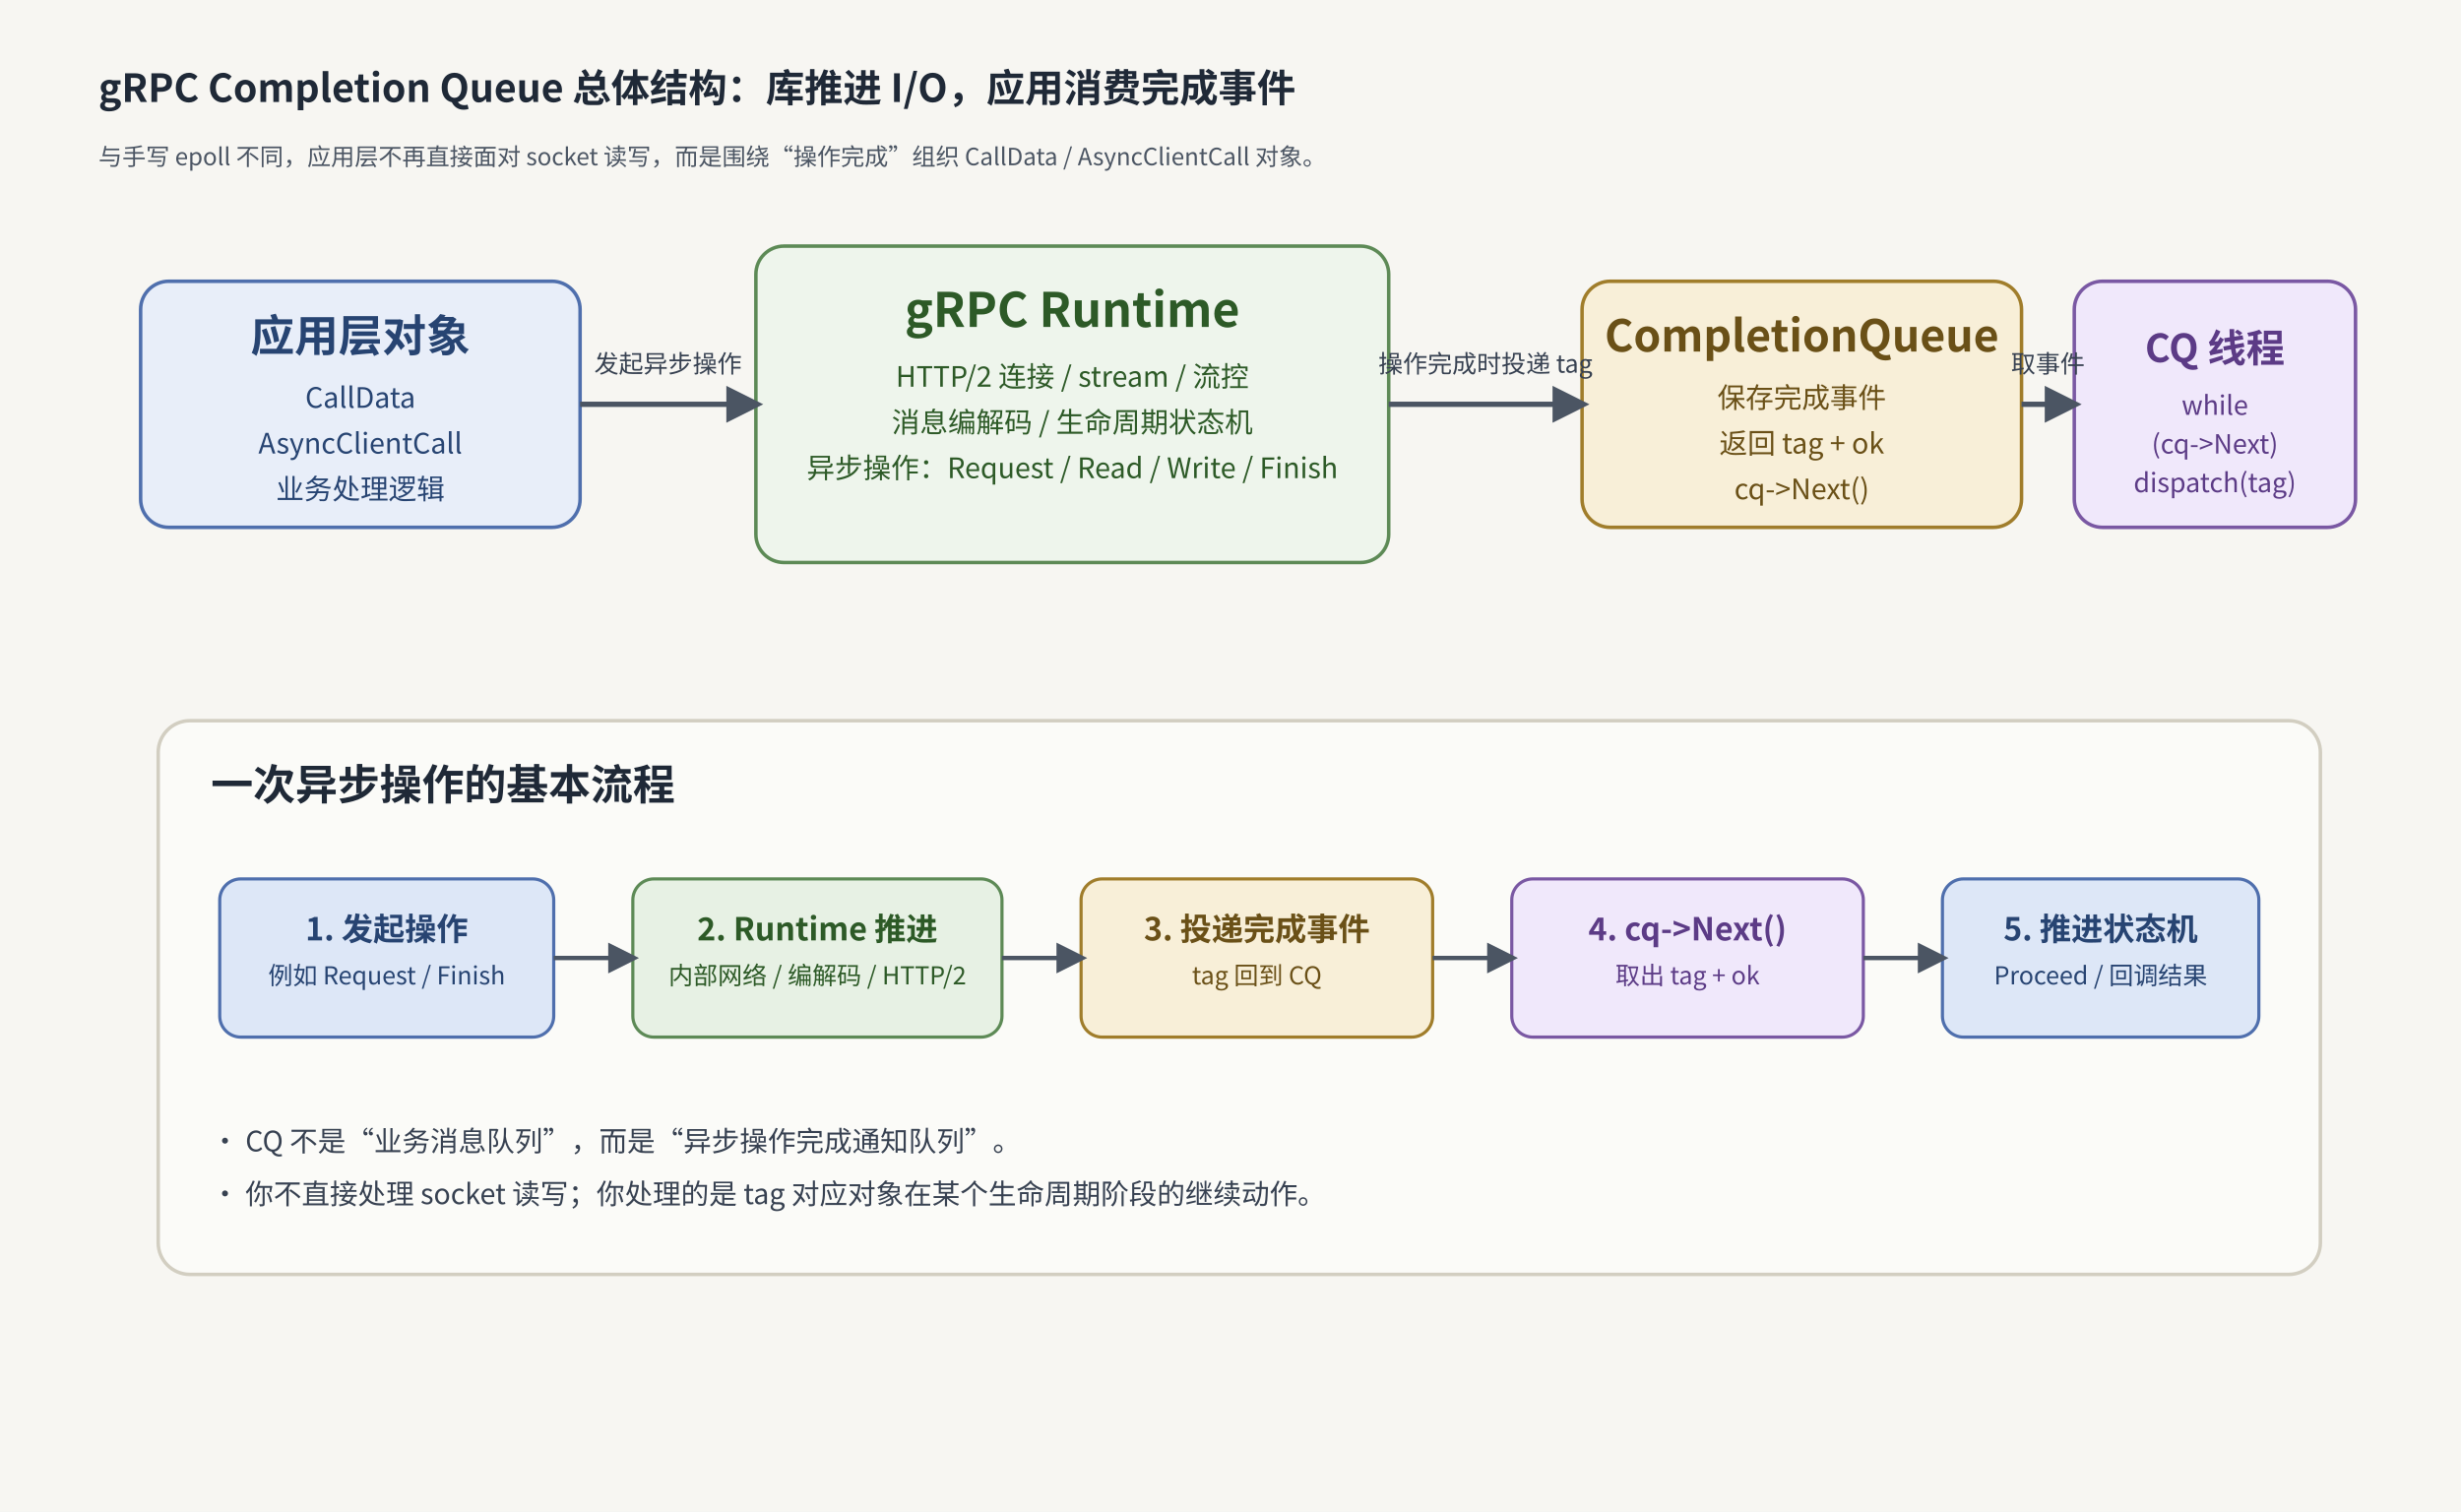
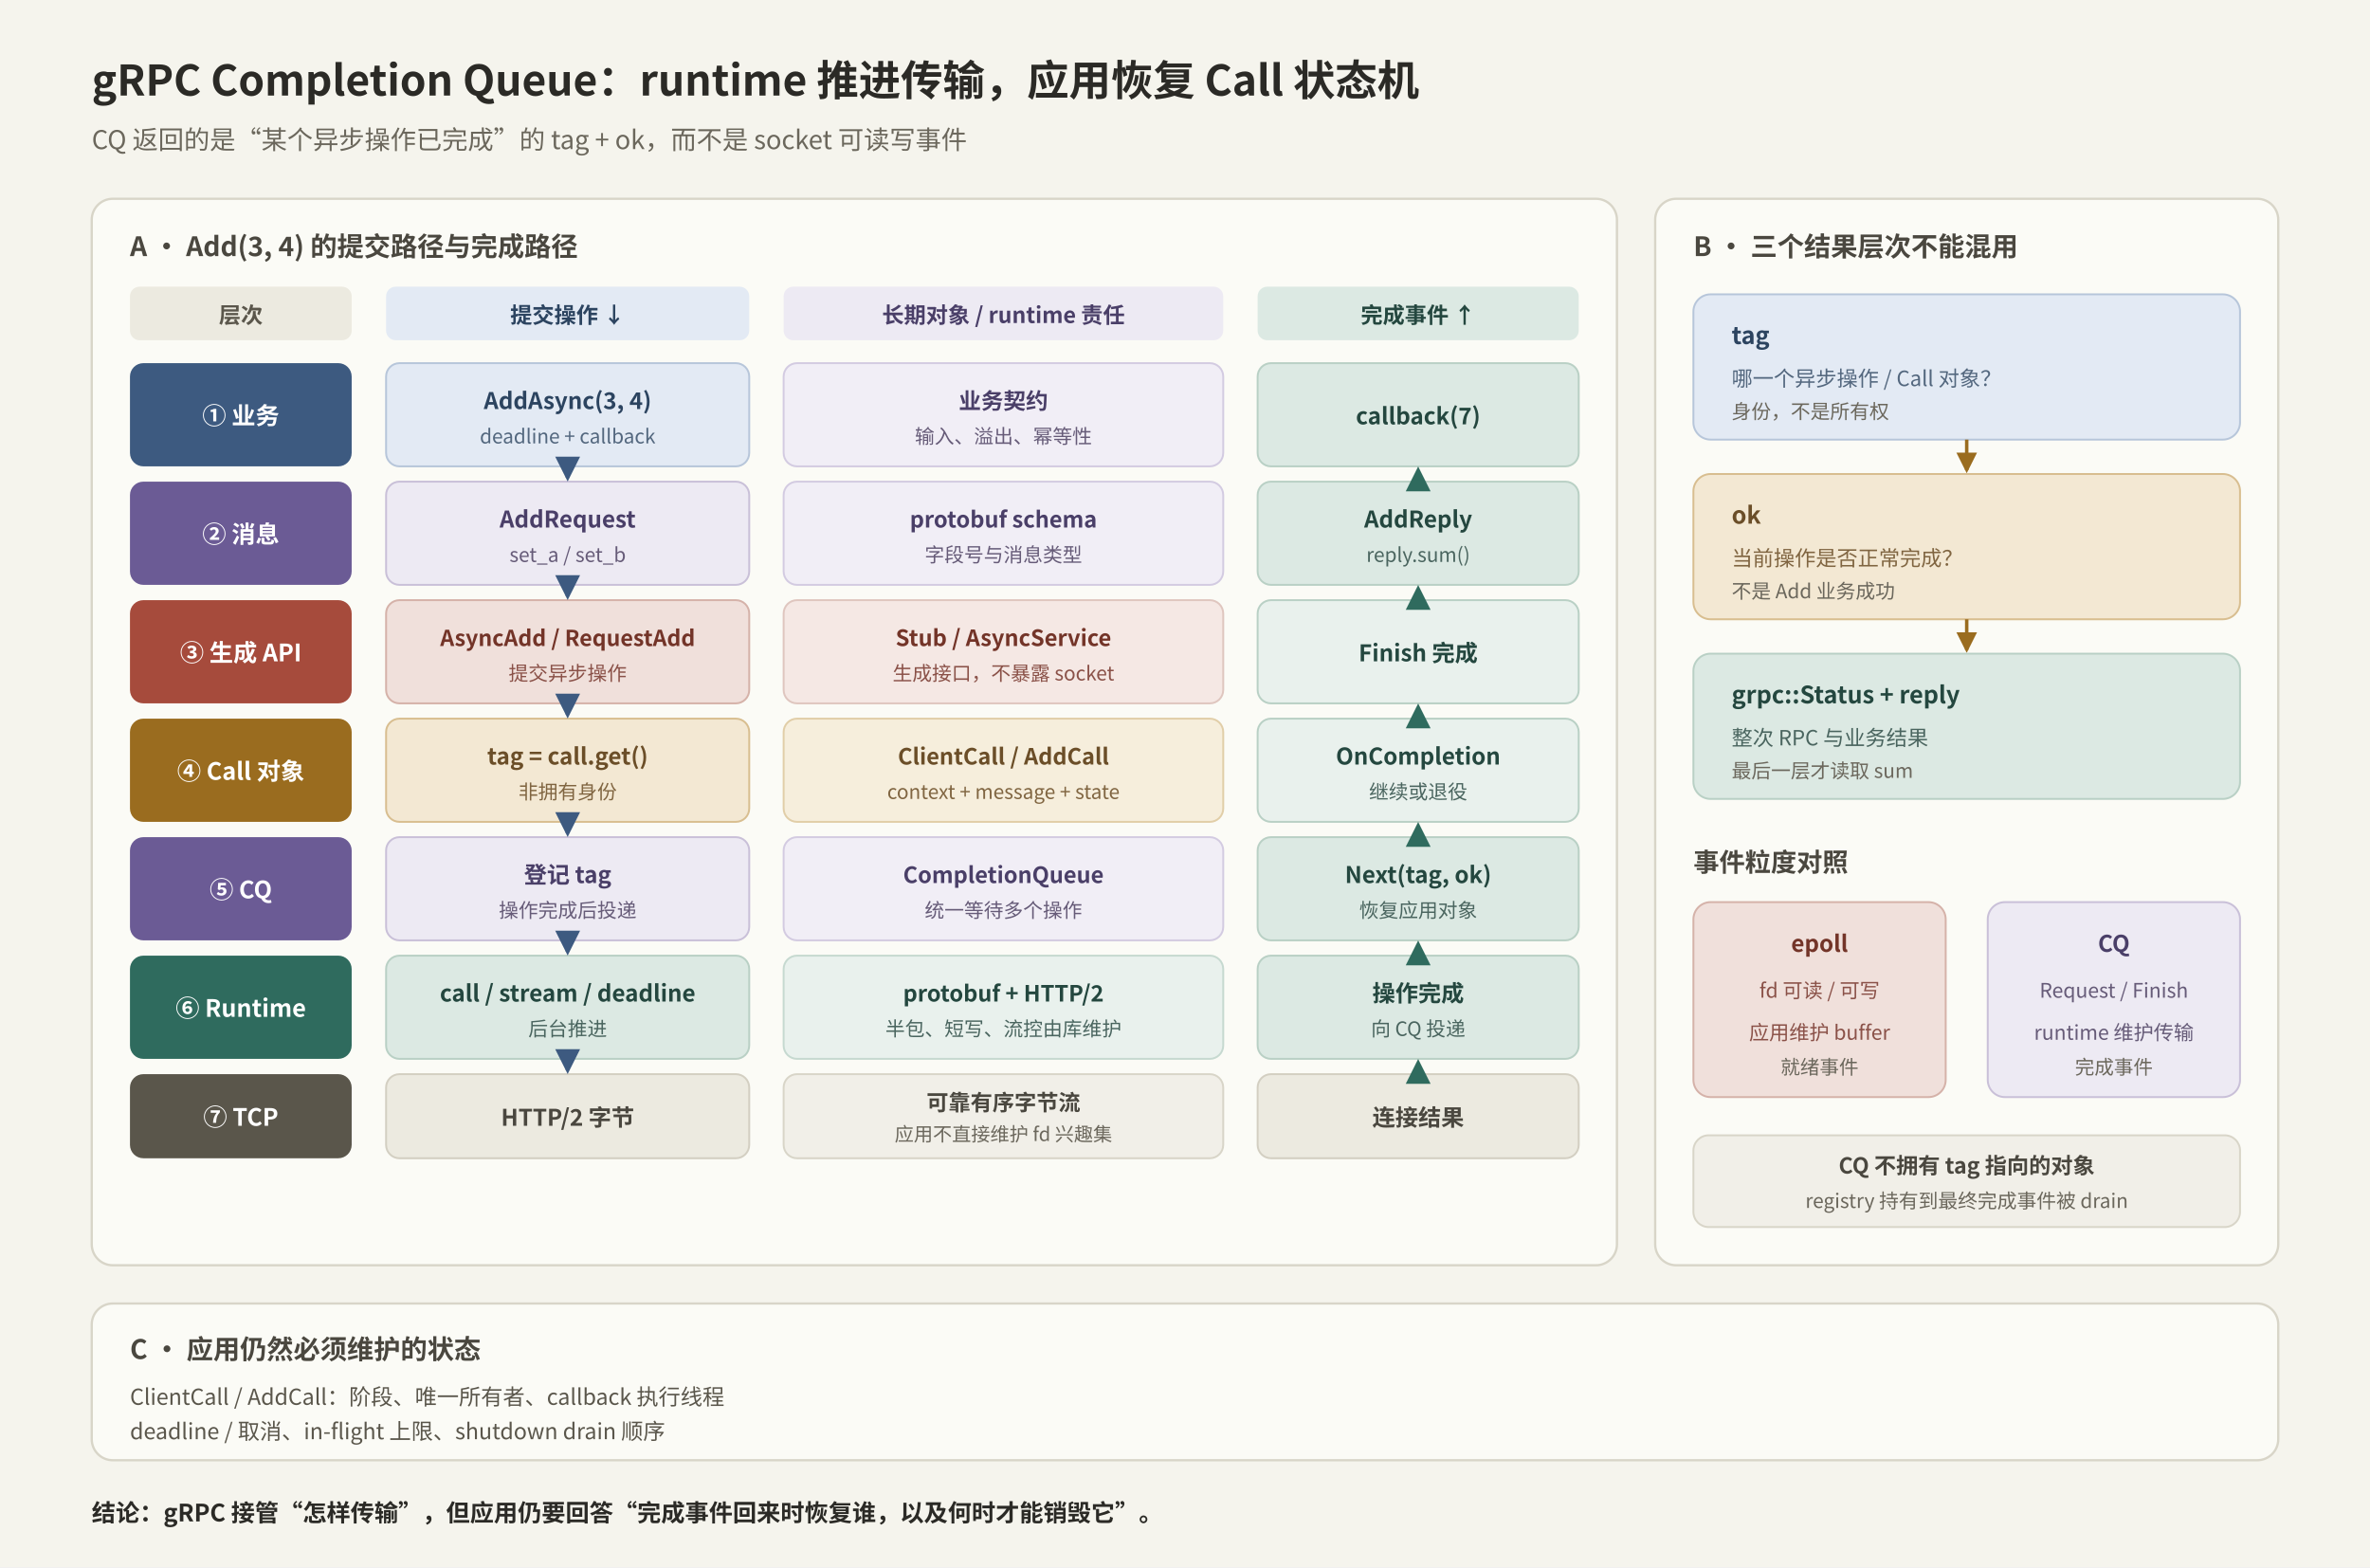
- <svg xmlns="http://www.w3.org/2000/svg" viewBox="0 0 1400 860" font-family="'PingFang SC','Hiragino Sans GB','Microsoft YaHei','Noto Sans CJK SC',sans-serif">
+ <svg xmlns="http://www.w3.org/2000/svg" viewBox="0 0 1240 820" font-family="'PingFang SC','Hiragino Sans GB','Microsoft YaHei','Noto Sans CJK SC',sans-serif">
  <defs>
-     <marker id="arrow" viewBox="0 0 10 10" refX="8" refY="5" markerWidth="7" markerHeight="7" orient="auto-start-reverse">
-       <path d="M0,0 L10,5 L0,10 z" fill="#4b5563" />
+     <marker id="arr-down" viewBox="0 0 10 10" refX="8.5" refY="5" markerWidth="6.5" markerHeight="6.5" orient="auto">
+       <path d="M0 0 L10 5 L0 10 Z" fill="#3D5A80" />
+     </marker>
+     <marker id="arr-up" viewBox="0 0 10 10" refX="8.5" refY="5" markerWidth="6.5" markerHeight="6.5" orient="auto">
+       <path d="M0 0 L10 5 L0 10 Z" fill="#2F6B5E" />
+     </marker>
+     <marker id="arr-gold" viewBox="0 0 10 10" refX="8.5" refY="5" markerWidth="6" markerHeight="6" orient="auto">
+       <path d="M0 0 L10 5 L0 10 Z" fill="#9A6C1F" />
    </marker>
  </defs>
-   <rect width="1400" height="860" fill="#f7f6f2" />
-   <text x="56" y="58" font-size="22" font-weight="700" fill="#1f2937">gRPC Completion Queue 总体结构：库推进 I/O，应用消费完成事件</text>
-   <text x="56" y="94" font-size="13.5" fill="#4b5563">与手写 epoll 不同，应用层不再直接面对 socket 读写，而是围绕“操作完成”组织 CallData / AsyncClientCall 对象。</text>
-   <rect x="80" y="160" width="250" height="140" rx="16" fill="#e8eef9" stroke="#4f6fad" stroke-width="2" />
-   <text x="205" y="200" text-anchor="middle" font-size="25" font-weight="700" fill="#274472">应用层对象</text>
-   <text x="205" y="232" text-anchor="middle" font-size="16" fill="#274472">CallData</text>
-   <text x="205" y="258" text-anchor="middle" font-size="16" fill="#274472">AsyncClientCall</text>
-   <text x="205" y="284" text-anchor="middle" font-size="16" fill="#274472">业务处理逻辑</text>
-   <rect x="430" y="140" width="360" height="180" rx="16" fill="#eef5ec" stroke="#5d8a56" stroke-width="2" />
-   <text x="610" y="186" text-anchor="middle" font-size="27" font-weight="700" fill="#2d5a27">gRPC Runtime</text>
-   <text x="610" y="220" text-anchor="middle" font-size="16" fill="#2d5a27">HTTP/2 连接 / stream / 流控</text>
-   <text x="610" y="246" text-anchor="middle" font-size="16" fill="#2d5a27">消息编解码 / 生命周期状态机</text>
-   <text x="610" y="272" text-anchor="middle" font-size="16" fill="#2d5a27">异步操作：Request / Read / Write / Finish</text>
-   <rect x="900" y="160" width="250" height="140" rx="16" fill="#f8efd8" stroke="#a07d2b" stroke-width="2" />
-   <text x="1025" y="200" text-anchor="middle" font-size="25" font-weight="700" fill="#6a5017">CompletionQueue</text>
-   <text x="1025" y="232" text-anchor="middle" font-size="16" fill="#6a5017">保存完成事件</text>
-   <text x="1025" y="258" text-anchor="middle" font-size="16" fill="#6a5017">返回 tag + ok</text>
-   <text x="1025" y="284" text-anchor="middle" font-size="16" fill="#6a5017">cq-&gt;Next()</text>
-   <rect x="1180" y="160" width="160" height="140" rx="16" fill="#f0e8fb" stroke="#7a58a3" stroke-width="2" />
-   <text x="1260" y="206" text-anchor="middle" font-size="22" font-weight="700" fill="#5c3b86">CQ 线程</text>
-   <text x="1260" y="236" text-anchor="middle" font-size="15" fill="#5c3b86">while</text>
-   <text x="1260" y="258" text-anchor="middle" font-size="15" fill="#5c3b86">(cq-&gt;Next)</text>
-   <text x="1260" y="280" text-anchor="middle" font-size="15" fill="#5c3b86">dispatch(tag)</text>
-   <line x1="330" y1="230" x2="430" y2="230" stroke="#4b5563" stroke-width="3" marker-end="url(#arrow)" />
-   <text x="380" y="212" text-anchor="middle" font-size="14" fill="#374151">发起异步操作</text>
-   <line x1="790" y1="230" x2="900" y2="230" stroke="#4b5563" stroke-width="3" marker-end="url(#arrow)" />
-   <text x="845" y="212" text-anchor="middle" font-size="14" fill="#374151">操作完成时投递 tag</text>
-   <line x1="1150" y1="230" x2="1180" y2="230" stroke="#4b5563" stroke-width="3" marker-end="url(#arrow)" />
-   <text x="1165" y="212" text-anchor="middle" font-size="14" fill="#374151">取事件</text>
-   <rect x="90" y="410" width="1230" height="315" rx="18" fill="#fbfbf8" stroke="#d2cec1" stroke-width="2" />
-   <text x="120" y="455" font-size="24" font-weight="700" fill="#1f2937">一次异步操作的基本流程</text>
-   <rect x="125" y="500" width="190" height="90" rx="12" fill="#dde7f7" stroke="#4f6fad" stroke-width="1.8" />
-   <text x="220" y="535" text-anchor="middle" font-size="18" font-weight="700" fill="#274472">1. 发起操作</text>
-   <text x="220" y="560" text-anchor="middle" font-size="14" fill="#274472">例如 Request / Finish</text>
-   <rect x="360" y="500" width="210" height="90" rx="12" fill="#e7f1e4" stroke="#5d8a56" stroke-width="1.8" />
-   <text x="465" y="535" text-anchor="middle" font-size="18" font-weight="700" fill="#2d5a27">2. Runtime 推进</text>
-   <text x="465" y="560" text-anchor="middle" font-size="14" fill="#2d5a27">内部网络 / 编解码 / HTTP/2</text>
-   <rect x="615" y="500" width="200" height="90" rx="12" fill="#f8efd8" stroke="#a07d2b" stroke-width="1.8" />
-   <text x="715" y="535" text-anchor="middle" font-size="18" font-weight="700" fill="#6a5017">3. 投递完成事件</text>
-   <text x="715" y="560" text-anchor="middle" font-size="14" fill="#6a5017">tag 回到 CQ</text>
-   <rect x="860" y="500" width="200" height="90" rx="12" fill="#f0e8fb" stroke="#7a58a3" stroke-width="1.8" />
-   <text x="960" y="535" text-anchor="middle" font-size="18" font-weight="700" fill="#5c3b86">4. cq-&gt;Next()</text>
-   <text x="960" y="560" text-anchor="middle" font-size="14" fill="#5c3b86">取出 tag + ok</text>
-   <rect x="1105" y="500" width="180" height="90" rx="12" fill="#dde7f7" stroke="#4f6fad" stroke-width="1.8" />
-   <text x="1195" y="535" text-anchor="middle" font-size="18" font-weight="700" fill="#274472">5. 推进状态机</text>
-   <text x="1195" y="560" text-anchor="middle" font-size="14" fill="#274472">Proceed / 回调结果</text>
-   <line x1="315" y1="545" x2="360" y2="545" stroke="#4b5563" stroke-width="2.5" marker-end="url(#arrow)" />
-   <line x1="570" y1="545" x2="615" y2="545" stroke="#4b5563" stroke-width="2.5" marker-end="url(#arrow)" />
-   <line x1="815" y1="545" x2="860" y2="545" stroke="#4b5563" stroke-width="2.5" marker-end="url(#arrow)" />
-   <line x1="1060" y1="545" x2="1105" y2="545" stroke="#4b5563" stroke-width="2.5" marker-end="url(#arrow)" />
-   <text x="120" y="655" font-size="16" fill="#374151">• CQ 不是“业务消息队列”，而是“异步操作完成通知队列”。</text>
-   <text x="120" y="685" font-size="16" fill="#374151">• 你不直接处理 socket 读写；你处理的是 tag 对应对象在某个生命周期阶段的继续动作。</text>
+   <rect width="1240" height="820" fill="#F5F4ED" />
+   <text x="48" y="50" font-size="22" font-weight="700" fill="#2B2A26">
+     gRPC Completion Queue：runtime 推进传输，应用恢复 Call 状态机
+   </text>
+   <text x="48" y="78" font-size="13.5" fill="#6B675C">
+     CQ 返回的是“某个异步操作已完成”的 tag + ok，而不是 socket 可读写事件
+   </text>
+   <rect x="48" y="104" width="798" height="558" rx="11" fill="#FBFBF6" stroke="#D8D5C8" stroke-width="1.2" />
+   <text x="68" y="134" font-size="14" font-weight="700" fill="#4A473F">
+     A · Add(3, 4) 的提交路径与完成路径
+   </text>
+   <rect x="68" y="150" width="116" height="28" rx="5" fill="#ECEAE0" />
+   <text x="126" y="169" text-anchor="middle" font-size="11.5" font-weight="700" fill="#5A564B">层次</text>
+   <rect x="202" y="150" width="190" height="28" rx="5" fill="#E3EAF4" />
+   <text x="297" y="169" text-anchor="middle" font-size="11.5" font-weight="700" fill="#2C4460">提交操作 ↓</text>
+   <rect x="410" y="150" width="230" height="28" rx="5" fill="#EDEAF3" />
+   <text x="525" y="169" text-anchor="middle" font-size="11.5" font-weight="700" fill="#4A3F68">长期对象 / runtime 责任</text>
+   <rect x="658" y="150" width="168" height="28" rx="5" fill="#DCE9E3" />
+   <text x="742" y="169" text-anchor="middle" font-size="11.5" font-weight="700" fill="#24473F">完成事件 ↑</text>
+   <rect x="68" y="190" width="116" height="54" rx="7" fill="#3D5A80" />
+   <text x="126" y="222" text-anchor="middle" font-size="12.5" font-weight="700" fill="#FFFFFF">① 业务</text>
+   <rect x="202" y="190" width="190" height="54" rx="7" fill="#E3EAF4" stroke="#B7C6DA" />
+   <text x="297" y="214" text-anchor="middle" font-size="12" font-weight="700" fill="#2C4460">AddAsync(3, 4)</text>
+   <text x="297" y="232" text-anchor="middle" font-size="10.3" fill="#53677E">deadline + callback</text>
+   <rect x="410" y="190" width="230" height="54" rx="7" fill="#F1EEF6" stroke="#D3CBE1" />
+   <text x="525" y="214" text-anchor="middle" font-size="11.7" font-weight="700" fill="#4A3F68">业务契约</text>
+   <text x="525" y="232" text-anchor="middle" font-size="10.3" fill="#665B78">输入、溢出、幂等性</text>
+   <rect x="658" y="190" width="168" height="54" rx="7" fill="#DCE9E3" stroke="#B9D0C5" />
+   <text x="742" y="222" text-anchor="middle" font-size="12" font-weight="700" fill="#24473F">callback(7)</text>
+   <rect x="68" y="252" width="116" height="54" rx="7" fill="#6B5B95" />
+   <text x="126" y="284" text-anchor="middle" font-size="12.5" font-weight="700" fill="#FFFFFF">② 消息</text>
+   <rect x="202" y="252" width="190" height="54" rx="7" fill="#EDEAF3" stroke="#C9C0D8" />
+   <text x="297" y="276" text-anchor="middle" font-size="12" font-weight="700" fill="#4A3F68">AddRequest</text>
+   <text x="297" y="294" text-anchor="middle" font-size="10.3" fill="#665B78">set_a / set_b</text>
+   <rect x="410" y="252" width="230" height="54" rx="7" fill="#F1EEF6" stroke="#D3CBE1" />
+   <text x="525" y="276" text-anchor="middle" font-size="11.7" font-weight="700" fill="#4A3F68">protobuf schema</text>
+   <text x="525" y="294" text-anchor="middle" font-size="10.3" fill="#665B78">字段号与消息类型</text>
+   <rect x="658" y="252" width="168" height="54" rx="7" fill="#DCE9E3" stroke="#B9D0C5" />
+   <text x="742" y="276" text-anchor="middle" font-size="12" font-weight="700" fill="#24473F">AddReply</text>
+   <text x="742" y="294" text-anchor="middle" font-size="10.3" fill="#4A655F">reply.sum()</text>
+   <rect x="68" y="314" width="116" height="54" rx="7" fill="#A64B3C" />
+   <text x="126" y="346" text-anchor="middle" font-size="12.5" font-weight="700" fill="#FFFFFF">③ 生成 API</text>
+   <rect x="202" y="314" width="190" height="54" rx="7" fill="#F0E0DB" stroke="#D5B2A9" />
+   <text x="297" y="338" text-anchor="middle" font-size="11.5" font-weight="700" fill="#733428">AsyncAdd / RequestAdd</text>
+   <text x="297" y="356" text-anchor="middle" font-size="10.3" fill="#8A5148">提交异步操作</text>
+   <rect x="410" y="314" width="230" height="54" rx="7" fill="#F5E8E4" stroke="#DFC6BF" />
+   <text x="525" y="338" text-anchor="middle" font-size="11.7" font-weight="700" fill="#733428">Stub / AsyncService</text>
+   <text x="525" y="356" text-anchor="middle" font-size="10.3" fill="#8A5148">生成接口，不暴露 socket</text>
+   <rect x="658" y="314" width="168" height="54" rx="7" fill="#E9F1ED" stroke="#B9D0C5" />
+   <text x="742" y="346" text-anchor="middle" font-size="12" font-weight="700" fill="#24473F">Finish 完成</text>
+   <rect x="68" y="376" width="116" height="54" rx="7" fill="#9A6C1F" />
+   <text x="126" y="408" text-anchor="middle" font-size="12.5" font-weight="700" fill="#FFFFFF">④ Call 对象</text>
+   <rect x="202" y="376" width="190" height="54" rx="7" fill="#F3E8D3" stroke="#D8BE90" />
+   <text x="297" y="400" text-anchor="middle" font-size="12" font-weight="700" fill="#6B4E28">tag = call.get()</text>
+   <text x="297" y="418" text-anchor="middle" font-size="10.3" fill="#806541">非拥有身份</text>
+   <rect x="410" y="376" width="230" height="54" rx="7" fill="#F6EEDC" stroke="#E1CEA8" />
+   <text x="525" y="400" text-anchor="middle" font-size="11.7" font-weight="700" fill="#6B4E28">ClientCall / AddCall</text>
+   <text x="525" y="418" text-anchor="middle" font-size="10.3" fill="#806541">context + message + state</text>
+   <rect x="658" y="376" width="168" height="54" rx="7" fill="#E9F1ED" stroke="#B9D0C5" />
+   <text x="742" y="400" text-anchor="middle" font-size="12" font-weight="700" fill="#24473F">OnCompletion</text>
+   <text x="742" y="418" text-anchor="middle" font-size="10.3" fill="#4A655F">继续或退役</text>
+   <rect x="68" y="438" width="116" height="54" rx="7" fill="#6B5B95" />
+   <text x="126" y="470" text-anchor="middle" font-size="12.5" font-weight="700" fill="#FFFFFF">⑤ CQ</text>
+   <rect x="202" y="438" width="190" height="54" rx="7" fill="#EDEAF3" stroke="#C9C0D8" />
+   <text x="297" y="462" text-anchor="middle" font-size="12" font-weight="700" fill="#4A3F68">登记 tag</text>
+   <text x="297" y="480" text-anchor="middle" font-size="10.3" fill="#665B78">操作完成后投递</text>
+   <rect x="410" y="438" width="230" height="54" rx="7" fill="#F1EEF6" stroke="#D3CBE1" />
+   <text x="525" y="462" text-anchor="middle" font-size="11.7" font-weight="700" fill="#4A3F68">CompletionQueue</text>
+   <text x="525" y="480" text-anchor="middle" font-size="10.3" fill="#665B78">统一等待多个操作</text>
+   <rect x="658" y="438" width="168" height="54" rx="7" fill="#DCE9E3" stroke="#B9D0C5" />
+   <text x="742" y="462" text-anchor="middle" font-size="12" font-weight="700" fill="#24473F">Next(tag, ok)</text>
+   <text x="742" y="480" text-anchor="middle" font-size="10.3" fill="#4A655F">恢复应用对象</text>
+   <rect x="68" y="500" width="116" height="54" rx="7" fill="#2F6B5E" />
+   <text x="126" y="532" text-anchor="middle" font-size="12.5" font-weight="700" fill="#FFFFFF">⑥ Runtime</text>
+   <rect x="202" y="500" width="190" height="54" rx="7" fill="#DCE9E3" stroke="#B9D0C5" />
+   <text x="297" y="524" text-anchor="middle" font-size="12" font-weight="700" fill="#24473F">call / stream / deadline</text>
+   <text x="297" y="542" text-anchor="middle" font-size="10.3" fill="#4A655F">后台推进</text>
+   <rect x="410" y="500" width="230" height="54" rx="7" fill="#E9F1ED" stroke="#C6D9D0" />
+   <text x="525" y="524" text-anchor="middle" font-size="11.7" font-weight="700" fill="#24473F">protobuf + HTTP/2</text>
+   <text x="525" y="542" text-anchor="middle" font-size="10.3" fill="#4A655F">半包、短写、流控由库维护</text>
+   <rect x="658" y="500" width="168" height="54" rx="7" fill="#DCE9E3" stroke="#B9D0C5" />
+   <text x="742" y="524" text-anchor="middle" font-size="12" font-weight="700" fill="#24473F">操作完成</text>
+   <text x="742" y="542" text-anchor="middle" font-size="10.3" fill="#4A655F">向 CQ 投递</text>
+   <rect x="68" y="562" width="116" height="44" rx="7" fill="#5A564B" />
+   <text x="126" y="589" text-anchor="middle" font-size="12.5" font-weight="700" fill="#FFFFFF">⑦ TCP</text>
+   <rect x="202" y="562" width="190" height="44" rx="7" fill="#ECEAE0" stroke="#D3CFC2" />
+   <text x="297" y="589" text-anchor="middle" font-size="12" font-weight="700" fill="#4A473F">HTTP/2 字节</text>
+   <rect x="410" y="562" width="230" height="44" rx="7" fill="#F1EFE8" stroke="#D8D5C8" />
+   <text x="525" y="581" text-anchor="middle" font-size="11.5" font-weight="700" fill="#4A473F">可靠有序字节流</text>
+   <text x="525" y="597" text-anchor="middle" font-size="10" fill="#6B675C">应用不直接维护 fd 兴趣集</text>
+   <rect x="658" y="562" width="168" height="44" rx="7" fill="#ECEAE0" stroke="#D3CFC2" />
+   <text x="742" y="589" text-anchor="middle" font-size="12" font-weight="700" fill="#4A473F">连接结果</text>
+   <path d="M297 244 V250" stroke="#3D5A80" stroke-width="2" marker-end="url(#arr-down)" />
+   <path d="M297 306 V312" stroke="#3D5A80" stroke-width="2" marker-end="url(#arr-down)" />
+   <path d="M297 368 V374" stroke="#3D5A80" stroke-width="2" marker-end="url(#arr-down)" />
+   <path d="M297 430 V436" stroke="#3D5A80" stroke-width="2" marker-end="url(#arr-down)" />
+   <path d="M297 492 V498" stroke="#3D5A80" stroke-width="2" marker-end="url(#arr-down)" />
+   <path d="M297 554 V560" stroke="#3D5A80" stroke-width="2" marker-end="url(#arr-down)" />
+   <path d="M742 562 V556" stroke="#2F6B5E" stroke-width="2" marker-end="url(#arr-up)" />
+   <path d="M742 500 V494" stroke="#2F6B5E" stroke-width="2" marker-end="url(#arr-up)" />
+   <path d="M742 438 V432" stroke="#2F6B5E" stroke-width="2" marker-end="url(#arr-up)" />
+   <path d="M742 376 V370" stroke="#2F6B5E" stroke-width="2" marker-end="url(#arr-up)" />
+   <path d="M742 314 V308" stroke="#2F6B5E" stroke-width="2" marker-end="url(#arr-up)" />
+   <path d="M742 252 V246" stroke="#2F6B5E" stroke-width="2" marker-end="url(#arr-up)" />
+   <rect x="866" y="104" width="326" height="558" rx="11" fill="#FBFBF6" stroke="#D8D5C8" stroke-width="1.2" />
+   <text x="886" y="134" font-size="14" font-weight="700" fill="#4A473F">
+     B · 三个结果层次不能混用
+   </text>
+   <rect x="886" y="154" width="286" height="76" rx="9" fill="#E3EAF4" stroke="#B7C6DA" />
+   <text x="906" y="180" font-size="12.5" font-weight="700" fill="#2C4460">tag</text>
+   <text x="906" y="202" font-size="11" fill="#53677E">哪一个异步操作 / Call 对象？</text>
+   <text x="906" y="219" font-size="10.3" fill="#6B675C">身份，不是所有权</text>
+   <path d="M1029 230 V246" stroke="#9A6C1F" stroke-width="1.8" marker-end="url(#arr-gold)" />
+   <rect x="886" y="248" width="286" height="76" rx="9" fill="#F3E8D3" stroke="#D8BE90" />
+   <text x="906" y="274" font-size="12.5" font-weight="700" fill="#6B4E28">ok</text>
+   <text x="906" y="296" font-size="11" fill="#806541">当前操作是否正常完成？</text>
+   <text x="906" y="313" font-size="10.3" fill="#6B675C">不是 Add 业务成功</text>
+   <path d="M1029 324 V340" stroke="#9A6C1F" stroke-width="1.8" marker-end="url(#arr-gold)" />
+   <rect x="886" y="342" width="286" height="76" rx="9" fill="#DCE9E3" stroke="#B9D0C5" />
+   <text x="906" y="368" font-size="12.5" font-weight="700" fill="#24473F">grpc::Status + reply</text>
+   <text x="906" y="390" font-size="11" fill="#4A655F">整次 RPC 与业务结果</text>
+   <text x="906" y="407" font-size="10.3" fill="#6B675C">最后一层才读取 sum</text>
+   <text x="886" y="456" font-size="13.5" font-weight="700" fill="#4A473F">
+     事件粒度对照
+   </text>
+   <rect x="886" y="472" width="132" height="102" rx="9" fill="#F0E0DB" stroke="#D5B2A9" />
+   <text x="952" y="498" text-anchor="middle" font-size="12" font-weight="700" fill="#733428">epoll</text>
+   <text x="952" y="522" text-anchor="middle" font-size="10.5" fill="#8A5148">fd 可读 / 可写</text>
+   <text x="952" y="544" text-anchor="middle" font-size="10.5" fill="#8A5148">应用维护 buffer</text>
+   <text x="952" y="562" text-anchor="middle" font-size="10.2" fill="#6B675C">就绪事件</text>
+   <rect x="1040" y="472" width="132" height="102" rx="9" fill="#EDEAF3" stroke="#C9C0D8" />
+   <text x="1106" y="498" text-anchor="middle" font-size="12" font-weight="700" fill="#4A3F68">CQ</text>
+   <text x="1106" y="522" text-anchor="middle" font-size="10.5" fill="#665B78">Request / Finish</text>
+   <text x="1106" y="544" text-anchor="middle" font-size="10.5" fill="#665B78">runtime 维护传输</text>
+   <text x="1106" y="562" text-anchor="middle" font-size="10.2" fill="#6B675C">完成事件</text>
+   <rect x="886" y="594" width="286" height="48" rx="8" fill="#F1EFE8" stroke="#D8D5C8" />
+   <text x="1029" y="614" text-anchor="middle" font-size="11.5" font-weight="700" fill="#4A473F">CQ 不拥有 tag 指向的对象</text>
+   <text x="1029" y="632" text-anchor="middle" font-size="10.3" fill="#6B675C">registry 持有到最终完成事件被 drain</text>
+   <rect x="48" y="682" width="1144" height="82" rx="11" fill="#FBFBF6" stroke="#D8D5C8" stroke-width="1.2" />
+   <text x="68" y="711" font-size="14" font-weight="700" fill="#4A473F">
+     C · 应用仍然必须维护的状态
+   </text>
+   <text x="68" y="735" font-size="11.5" fill="#5A564B">
+     ClientCall / AddCall：阶段、唯一所有者、callback 执行线程
+   </text>
+   <text x="68" y="753" font-size="11.5" fill="#5A564B">
+     deadline / 取消、in-flight 上限、shutdown drain 顺序
+   </text>
+   <text x="48" y="796" font-size="12.5" font-weight="700" fill="#2B2A26">
+     结论：gRPC 接管“怎样传输”，但应用仍要回答“完成事件回来时恢复谁，以及何时才能销毁它”。
+   </text>
</svg>
